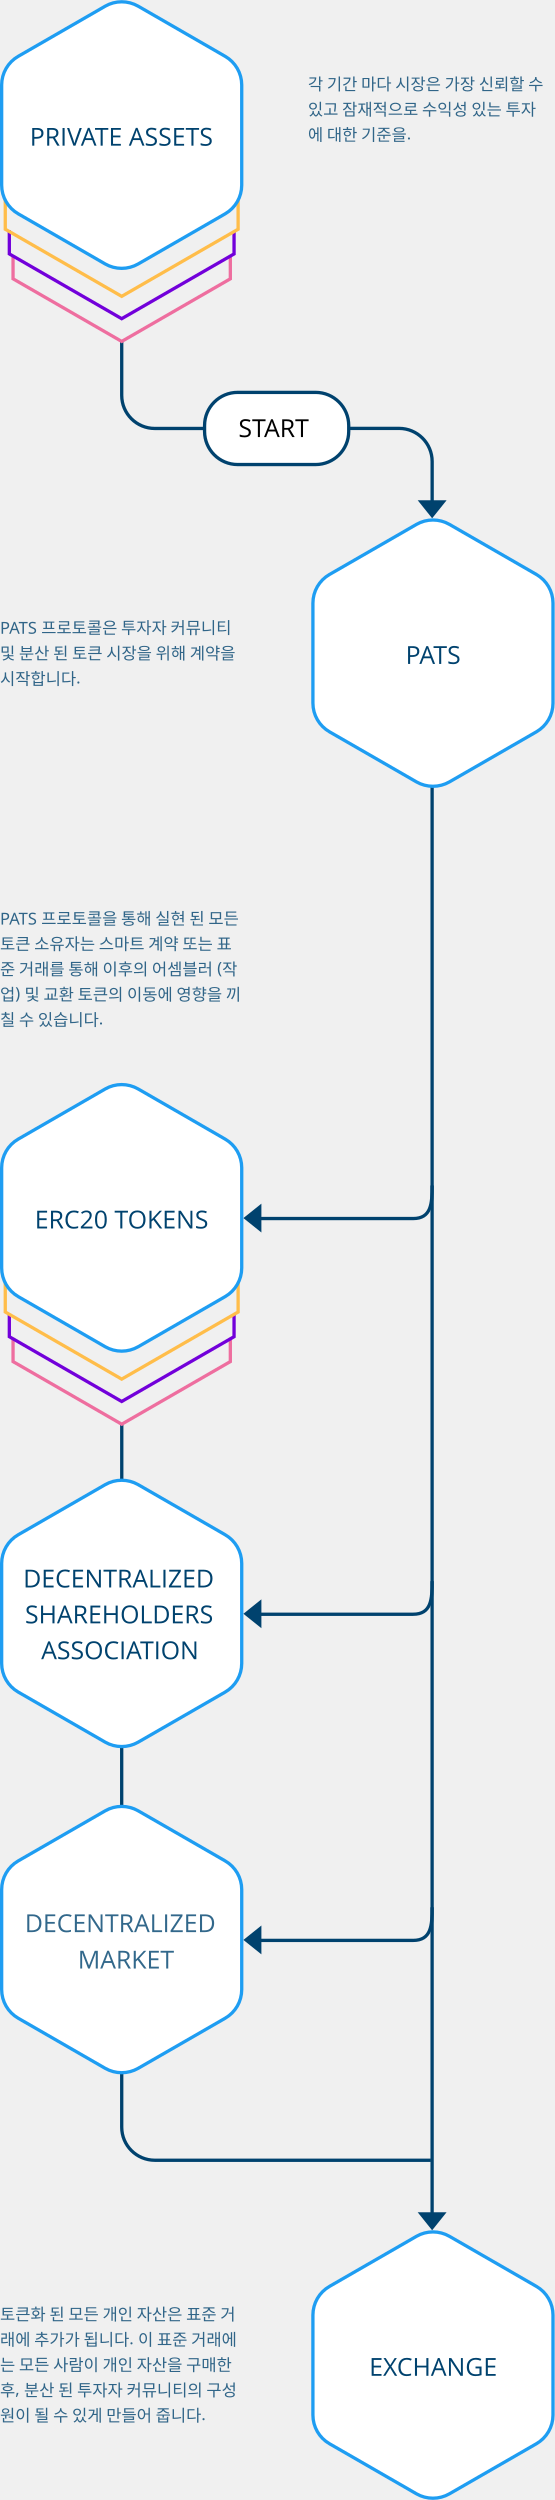
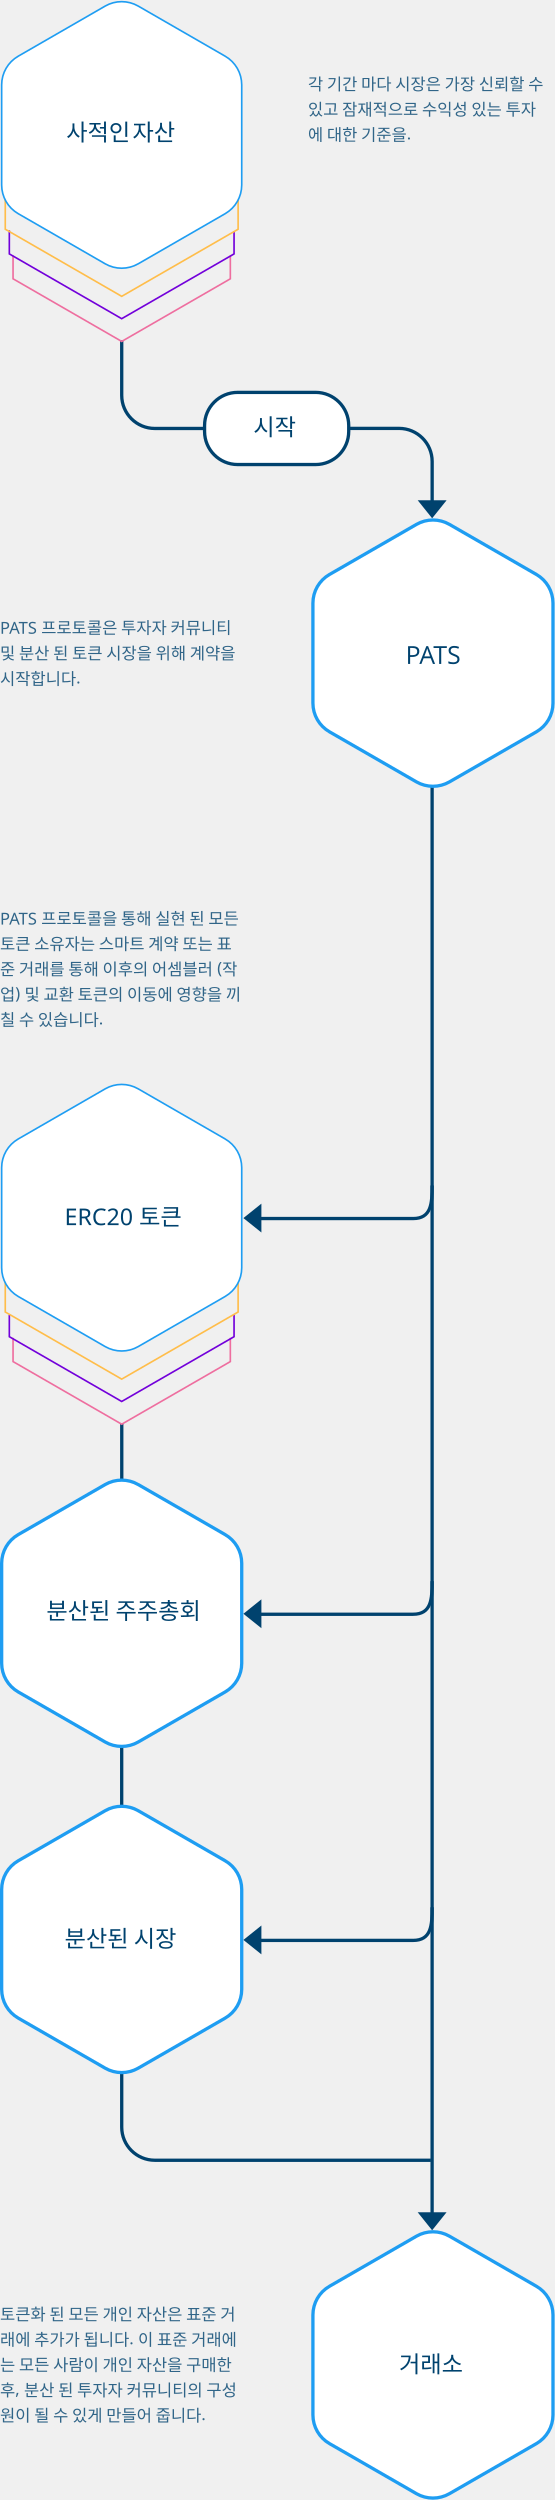
<svg xmlns="http://www.w3.org/2000/svg" width="335" height="1510" viewBox="0 0 335 1510">
  <g fill="none" fill-rule="evenodd">
    <path d="M73.501 1091.01v-36M73.543 894.034V860.02M211.12 258.748h29.898c11.046 0 20 8.955 20 20v28.785" stroke="#00426E" stroke-width="2" />
-     <path fill="#00426E" d="M252.299 302.175h17.434l-8.717 10.883z" />
+     <path fill="#00426E" fill-rule="nonzero" d="M252.299 302.175h17.434l-8.717 10.883z" />
    <path d="M124.42 258.794H93.516c-11.045 0-20-8.954-20-20v-33.17M260.997 474.346V1345" stroke="#00426E" stroke-width="2" />
-     <path fill="#00426E" d="M252.284 1336.221h17.434L261 1347.104z" />
-     <g stroke-width="2">
-       <path stroke="#EE6E9F" d="M139.12 154.25v14.148L73.5 206.225 7.88 168.398v-13.976" />
-       <path stroke="#7200DA" d="M141.367 139.519v13.846L73.5 192.487 5.633 153.365v-14.2" />
-       <path stroke="#FFBD4A" d="M73.5 16.842l70.32 40.536v81.073L73.5 178.987 3.18 138.451V57.378z" />
-       <path d="M83.488 3.758l52.5 30.264A20 20 0 0 1 146 51.349v60.475a20 20 0 0 1-10.012 17.327l-52.5 30.264a20 20 0 0 1-19.976 0l-52.5-30.264A20 20 0 0 1 1 111.824V51.349a20 20 0 0 1 10.012-17.327l52.5-30.264a20 20 0 0 1 19.976 0z" stroke="#1E9DF2" fill="#FFF" />
+     <path fill="#00426E" fill-rule="nonzero" d="M252.284 1336.221h17.434L261 1347.104z" />
+     <path stroke="#EE6E9F" d="M139.12 154.25v14.148L73.5 206.225 7.88 168.398v-13.976" />
+     <path stroke="#7200DA" d="M141.367 139.519v13.846L73.5 192.487 5.633 153.365v-14.2" />
+     <path stroke="#FFBD4A" d="M73.5 16.842l70.32 40.536v81.073L73.5 178.987 3.18 138.451V57.378z" />
+     <path d="M83.488 3.673l52.5 30.264A20 20 0 0 1 146 51.264v60.475a20 20 0 0 1-10.012 17.327l-52.5 30.264a20 20 0 0 1-19.976 0l-52.5-30.264A20 20 0 0 1 1 111.739V51.264a20 20 0 0 1 10.012-17.327l52.5-30.264a20 20 0 0 1 19.976 0z" stroke="#1E9DF2" fill="#FFF" fill-rule="nonzero" />
+     <g opacity=".8" fill="#00426E" font-family="BMHANNA, BM HANNA_TTF" font-size="10">
+       <text transform="translate(186 46)">
+         <tspan x="0" y="8.455">각 기간 마다 시장은 가장 신뢰할 수</tspan>
+       </text>
+       <text transform="translate(186 46)">
+         <tspan x="0" y="23.727">있고 잠재적으로 수익성 있는 투자</tspan>
+       </text>
+       <text transform="translate(186 46)">
+         <tspan x="0" y="39">에 대한 기준을.</tspan>
+       </text>
    </g>
-     <text transform="translate(186 46)" fill="#00426E" font-family="BMHANNA, BM HANNA_TTF" font-size="10" opacity=".8">
-       <tspan x="0" y="8.455">각 기간 마다 시장은 가장 신뢰할 수</tspan>
-       <tspan x="0" y="23.727">있고 잠재적으로 수익성 있는 투자</tspan>
-       <tspan x="0" y="39">에 대한 기준을.</tspan>
+     <g fill="#00426E" font-family="AppleSDGothicNeo-Regular, Apple SD Gothic Neo" font-size="14">
+       <text transform="translate(40 72)">
+         <tspan x="0" y="13">사적인</tspan>
+       </text>
+       <text transform="translate(40 72)">
+         <tspan x="39.998" y="13">자산</tspan>
+       </text>
+     </g>
+     <rect width="87.062" height="43.585" rx="20" transform="translate(123.561 237)" fill="#FFF" fill-rule="nonzero" stroke="#00426E" stroke-width="2" />
+     <g fill-rule="nonzero">
+       <path d="M271.48 316.747l52.5 30.233A20 20 0 0 1 334 364.312v60.376a20 20 0 0 1-10.02 17.332l-52.5 30.233a20 20 0 0 1-19.96 0l-52.5-30.233A20 20 0 0 1 189 424.688v-60.376a20 20 0 0 1 10.02-17.332l52.5-30.233a20 20 0 0 1 19.96 0z" stroke="#1E9DF2" stroke-width="2" fill="#FFF" />
+       <path d="M253.262 393.412c0 1.084-.37 1.918-1.11 2.501-.74.584-1.798.876-3.175.876h-1.26V401h-1.245v-10.708h2.776c2.676 0 4.014 1.04 4.014 3.12zm-5.545 2.307h1.12c1.104 0 1.903-.178 2.396-.534.493-.357.74-.928.74-1.714 0-.708-.232-1.236-.696-1.582-.464-.347-1.187-.52-2.168-.52h-1.392v4.35zm13.77 5.281l-1.333-3.406h-4.292L254.543 401h-1.26l4.234-10.752h1.047L262.776 401h-1.29zm-1.721-4.526l-1.245-3.318c-.162-.42-.328-.935-.499-1.546-.107.47-.26.984-.461 1.546l-1.26 3.318h3.465zm6.73 4.526h-1.245v-9.602h-3.39v-1.106h8.027v1.106h-3.391V401zm11.046-2.85c0 .943-.342 1.678-1.026 2.205-.683.528-1.611.791-2.783.791-1.27 0-2.246-.163-2.93-.49v-1.201c.44.185.918.332 1.436.439.517.107 1.03.161 1.538.161.83 0 1.455-.157 1.875-.472.42-.315.63-.753.63-1.315 0-.371-.075-.675-.224-.912-.149-.237-.398-.455-.747-.655s-.88-.428-1.593-.681c-.996-.357-1.707-.78-2.135-1.268-.427-.488-.64-1.125-.64-1.911 0-.825.31-1.482.93-1.97.62-.489 1.44-.733 2.46-.733 1.065 0 2.044.195 2.938.586l-.389 1.084c-.883-.371-1.743-.557-2.578-.557-.659 0-1.174.142-1.545.425-.371.283-.557.677-.557 1.18 0 .37.069.675.205.911.137.237.368.454.692.652.325.198.822.416 1.49.656 1.124.4 1.897.83 2.319 1.289.422.459.634 1.054.634 1.787z" fill="#00426E" />
+     </g>
+     <g opacity=".8" fill="#00426E" font-family="BMHANNA, BM HANNA_TTF" font-size="10">
+       <text transform="translate(0 374)">
+         <tspan x="0" y="8.8">PATS 프로토콜은 투자자 커뮤니티</tspan>
+       </text>
+       <text transform="translate(0 374)">
+         <tspan x="0" y="24.2">및 분산 된 토큰 시장을 위해 계약을</tspan>
+       </text>
+       <text transform="translate(0 374)">
+         <tspan x="0" y="39.6">시작합니다.</tspan>
+       </text>
+     </g>
+     <path stroke="#EE6E9F" d="M139.12 808.074v14.324L73.5 860.225 7.88 822.398v-14.38" />
+     <path stroke="#7200DA" d="M141.367 794.222v13.143L73.5 846.487 5.633 807.365v-13.143" />
+     <path stroke="#FFBD4A" d="M73.5 670.842l70.32 40.536v81.073L73.5 832.987 3.18 792.451v-81.073z" />
+     <path d="M83.488 657.673l52.5 30.264A20 20 0 0 1 146 705.264v60.475a20 20 0 0 1-10.012 17.327l-52.5 30.264a20 20 0 0 1-19.976 0l-52.5-30.264A20 20 0 0 1 1 765.739v-60.475a20 20 0 0 1 10.012-17.327l52.5-30.264a20 20 0 0 1 19.976 0z" stroke="#1E9DF2" fill="#FFF" fill-rule="nonzero" />
+     <path d="M83.48 896.668l52.5 30.233A20 20 0 0 1 146 944.233v60.376a20 20 0 0 1-10.02 17.332l-52.5 30.232a20 20 0 0 1-19.96 0l-52.5-30.232A20 20 0 0 1 1 1004.609v-60.376A20 20 0 0 1 11.02 926.9l52.5-30.233a20 20 0 0 1 19.96 0z" fill="#FFF" fill-rule="nonzero" stroke="#1E9DF2" stroke-width="2" />
+     <path d="M260.257 1304.794H93.517c-11.046 0-20-8.954-20-20v-33.17" stroke="#00426E" stroke-width="2" />
+     <g fill="#FFF" fill-rule="nonzero" stroke="#1E9DF2" stroke-width="2">
+       <path d="M83.48 1093.668l52.5 30.233a20 20 0 0 1 10.02 17.332v60.376a20 20 0 0 1-10.02 17.332l-52.5 30.232a20 20 0 0 1-19.96 0l-52.5-30.232A20 20 0 0 1 1 1201.609v-60.376a20 20 0 0 1 10.02-17.332l52.5-30.233a20 20 0 0 1 19.96 0z" />
+     </g>
+     <text font-family="AppleSDGothicNeo-Regular, Apple SD Gothic Neo" font-size="14" fill="#00426E" transform="translate(0 1)">
+       <tspan x="39" y="1175">분산된 시장</tspan>
    </text>
-     <path d="M26.262 80.412c0 1.084-.37 1.918-1.11 2.501-.74.584-1.798.876-3.175.876h-1.26V88h-1.245V77.292h2.776c2.676 0 4.014 1.04 4.014 3.12zm-5.545 2.307h1.12c1.104 0 1.903-.178 2.396-.534.493-.357.74-.928.74-1.714 0-.708-.232-1.236-.696-1.582-.464-.347-1.187-.52-2.168-.52h-1.392v4.35zm9.031.828V88h-1.245V77.292h2.937c1.313 0 2.284.251 2.911.754.628.503.941 1.26.941 2.27 0 1.417-.717 2.374-2.153 2.872L36.047 88h-1.472l-2.593-4.453h-2.234zm0-1.07h1.707c.879 0 1.523-.174 1.933-.523.41-.35.615-.873.615-1.571 0-.708-.208-1.218-.626-1.53-.417-.313-1.087-.47-2.01-.47h-1.619v4.095zM37.775 88V77.292h1.246V88h-1.246zm10.298-10.708h1.34L45.554 88h-1.23l-3.838-10.708h1.319l2.46 6.929c.284.796.508 1.57.674 2.321.176-.79.406-1.58.689-2.365l2.446-6.885zM57.016 88l-1.333-3.406h-4.292L50.073 88h-1.26l4.233-10.752h1.048L58.305 88h-1.289zm-1.721-4.526l-1.245-3.318c-.161-.42-.327-.935-.498-1.546-.108.47-.261.984-.462 1.546l-1.26 3.318h3.465zM62.025 88h-1.244v-9.602H57.39v-1.106h8.027v1.106h-3.391V88zm10.973 0h-5.97V77.292h5.97v1.106h-4.725v3.45h4.439v1.098h-4.439v3.94h4.725V88zm13 0l-1.333-3.406h-4.292L79.055 88h-1.26l4.233-10.752h1.048L87.287 88h-1.289zm-1.721-4.526l-1.245-3.318c-.161-.42-.327-.935-.498-1.546-.108.47-.262.984-.462 1.546l-1.26 3.318h3.465zm10.525 1.677c0 .942-.342 1.677-1.026 2.204-.683.528-1.611.791-2.783.791-1.27 0-2.246-.163-2.93-.49v-1.201c.44.185.918.332 1.436.439.518.107 1.03.161 1.538.161.83 0 1.455-.157 1.875-.472.42-.315.63-.753.63-1.315 0-.371-.074-.675-.223-.912-.15-.237-.398-.455-.747-.655-.35-.2-.88-.428-1.593-.681-.997-.357-1.708-.78-2.135-1.268-.428-.488-.641-1.125-.641-1.911 0-.825.31-1.482.93-1.97.62-.489 1.44-.733 2.46-.733 1.065 0 2.044.195 2.938.586l-.388 1.084c-.884-.371-1.744-.557-2.579-.557-.659 0-1.174.142-1.545.425-.371.283-.557.677-.557 1.18 0 .37.069.675.205.911.137.237.368.454.693.652.324.198.821.416 1.49.656 1.123.4 1.896.83 2.318 1.289.423.459.634 1.054.634 1.787zm8.232 0c0 .942-.342 1.677-1.025 2.204-.684.528-1.612.791-2.783.791-1.27 0-2.247-.163-2.93-.49v-1.201c.44.185.918.332 1.435.439.518.107 1.03.161 1.539.161.83 0 1.455-.157 1.875-.472.42-.315.63-.753.63-1.315 0-.371-.075-.675-.224-.912-.149-.237-.398-.455-.747-.655-.35-.2-.88-.428-1.593-.681-.996-.357-1.708-.78-2.135-1.268-.427-.488-.64-1.125-.64-1.911 0-.825.31-1.482.93-1.97.62-.489 1.44-.733 2.46-.733 1.065 0 2.044.195 2.937.586l-.388 1.084c-.884-.371-1.743-.557-2.578-.557-.66 0-1.174.142-1.546.425-.37.283-.556.677-.556 1.18 0 .37.068.675.205.911.137.237.367.454.692.652.325.198.822.416 1.49.656 1.124.4 1.896.83 2.319 1.289.422.459.633 1.054.633 1.787zm8.16 2.849h-5.97V77.292h5.97v1.106h-4.725v3.45h4.439v1.098h-4.439v3.94h4.724V88zm5.668 0h-1.245v-9.602h-3.39v-1.106h8.026v1.106h-3.39V88zm11.045-2.85c0 .943-.342 1.678-1.025 2.205-.684.528-1.611.791-2.783.791-1.27 0-2.246-.163-2.93-.49v-1.201c.44.185.918.332 1.435.439.518.107 1.03.161 1.539.161.83 0 1.455-.157 1.875-.472.42-.315.63-.753.63-1.315 0-.371-.075-.675-.224-.912-.149-.237-.398-.455-.747-.655-.35-.2-.88-.428-1.593-.681-.996-.357-1.708-.78-2.135-1.268-.427-.488-.64-1.125-.64-1.911 0-.825.31-1.482.93-1.97.62-.489 1.44-.733 2.46-.733 1.065 0 2.044.195 2.937.586l-.388 1.084c-.884-.371-1.743-.557-2.578-.557-.66 0-1.174.142-1.545.425-.372.283-.557.677-.557 1.18 0 .37.068.675.205.911.137.237.367.454.692.652.325.198.822.416 1.49.656 1.124.4 1.896.83 2.319 1.289.422.459.633 1.054.633 1.787z" fill="#00426E" />
-     <rect fill="#FFF" width="87.062" height="43.585" rx="20" transform="translate(123.561 237)" stroke="#00426E" stroke-width="2" />
-     <path d="M151.515 261.15c0 .943-.342 1.678-1.026 2.205-.683.528-1.611.791-2.783.791-1.27 0-2.246-.163-2.93-.49v-1.201c.44.185.918.332 1.436.439.517.107 1.03.161 1.538.161.83 0 1.455-.157 1.875-.472.42-.315.63-.753.63-1.315 0-.371-.075-.675-.224-.912-.148-.237-.397-.455-.747-.655-.349-.2-.88-.428-1.593-.681-.996-.357-1.707-.78-2.135-1.268-.427-.488-.64-1.125-.64-1.911 0-.825.31-1.482.93-1.97.62-.489 1.44-.733 2.46-.733 1.065 0 2.044.195 2.938.586l-.389 1.084c-.883-.371-1.743-.557-2.578-.557-.659 0-1.174.142-1.545.425-.371.283-.557.677-.557 1.18 0 .37.069.675.205.911.137.237.368.454.693.652.324.198.821.416 1.49.656 1.123.4 1.896.83 2.318 1.289.422.459.634 1.054.634 1.787zM157 264h-1.245v-9.602h-3.39v-1.106h8.027v1.106H157V264zm10.687 0l-1.333-3.406h-4.292L160.743 264h-1.26l4.234-10.752h1.047L168.976 264h-1.29zm-1.722-4.526l-1.245-3.318c-.16-.42-.327-.935-.498-1.546-.107.47-.261.984-.461 1.546l-1.26 3.318h3.464zm5.728.073V264h-1.245v-10.708h2.937c1.313 0 2.284.251 2.911.754.628.503.941 1.26.941 2.27 0 1.417-.717 2.374-2.153 2.872l2.908 4.812h-1.472l-2.593-4.453h-2.234zm0-1.07h1.706c.88 0 1.524-.174 1.934-.523.41-.35.615-.873.615-1.571 0-.708-.208-1.218-.626-1.53-.417-.313-1.088-.47-2.01-.47h-1.62v4.095zM183.016 264h-1.245v-9.602h-3.391v-1.106h8.027v1.106h-3.39V264z" fill="#000" />
-     <path d="M271.48 316.747l52.5 30.233A20 20 0 0 1 334 364.312v60.376a20 20 0 0 1-10.02 17.332l-52.5 30.233a20 20 0 0 1-19.96 0l-52.5-30.233A20 20 0 0 1 189 424.688v-60.376a20 20 0 0 1 10.02-17.332l52.5-30.233a20 20 0 0 1 19.96 0z" stroke="#1E9DF2" stroke-width="2" fill="#FFF" />
-     <path d="M253.262 393.412c0 1.084-.37 1.918-1.11 2.501-.74.584-1.798.876-3.175.876h-1.26V401h-1.245v-10.708h2.776c2.676 0 4.014 1.04 4.014 3.12zm-5.545 2.307h1.12c1.104 0 1.903-.178 2.396-.534.493-.357.74-.928.74-1.714 0-.708-.232-1.236-.696-1.582-.464-.347-1.187-.52-2.168-.52h-1.392v4.35zm13.77 5.281l-1.333-3.406h-4.292L254.543 401h-1.26l4.234-10.752h1.047L262.776 401h-1.29zm-1.721-4.526l-1.245-3.318c-.162-.42-.328-.935-.499-1.546-.107.47-.26.984-.461 1.546l-1.26 3.318h3.465zm6.73 4.526h-1.245v-9.602h-3.39v-1.106h8.027v1.106h-3.391V401zm11.046-2.85c0 .943-.342 1.678-1.026 2.205-.683.528-1.611.791-2.783.791-1.27 0-2.246-.163-2.93-.49v-1.201c.44.185.918.332 1.436.439.517.107 1.03.161 1.538.161.83 0 1.455-.157 1.875-.472.42-.315.63-.753.63-1.315 0-.371-.075-.675-.224-.912-.149-.237-.398-.455-.747-.655s-.88-.428-1.593-.681c-.996-.357-1.707-.78-2.135-1.268-.427-.488-.64-1.125-.64-1.911 0-.825.31-1.482.93-1.97.62-.489 1.44-.733 2.46-.733 1.065 0 2.044.195 2.938.586l-.389 1.084c-.883-.371-1.743-.557-2.578-.557-.659 0-1.174.142-1.545.425-.371.283-.557.677-.557 1.18 0 .37.069.675.205.911.137.237.368.454.692.652.325.198.822.416 1.49.656 1.124.4 1.897.83 2.319 1.289.422.459.634 1.054.634 1.787z" fill="#00426E" />
-     <text transform="translate(0 374)" fill="#00426E" font-family="BMHANNA, BM HANNA_TTF" font-size="10" opacity=".8">
-       <tspan x="0" y="8.8">PATS 프로토콜은 투자자 커뮤니티</tspan>
-       <tspan x="0" y="24.2">및 분산 된 토큰 시장을 위해 계약을</tspan>
-       <tspan x="0" y="39.6">시작합니다.</tspan>
-     </text>
-     <g stroke-width="2">
-       <path stroke="#EE6E9F" d="M139.12 808.074v14.324L73.5 860.225 7.88 822.398v-14.38" />
-       <path stroke="#7200DA" d="M141.367 794.222v13.143L73.5 846.487 5.633 807.365v-13.143" />
-       <path stroke="#FFBD4A" d="M73.5 670.842l70.32 40.536v81.073L73.5 832.987 3.18 792.451v-81.073z" />
-       <path d="M83.488 657.758l52.5 30.264A20 20 0 0 1 146 705.349v60.475a20 20 0 0 1-10.012 17.327l-52.5 30.264a20 20 0 0 1-19.976 0l-52.5-30.264A20 20 0 0 1 1 765.824v-60.475a20 20 0 0 1 10.012-17.327l52.5-30.264a20 20 0 0 1 19.976 0z" stroke="#1E9DF2" fill="#FFF" />
-     </g>
-     <path d="M28.441 742h-5.969v-10.708h5.97v1.106h-4.725v3.45h4.439v1.098h-4.439v3.94h4.724V742zm3.619-4.453V742h-1.246v-10.708h2.937c1.314 0 2.284.251 2.912.754.627.503.941 1.26.941 2.27 0 1.417-.718 2.374-2.153 2.872L38.358 742h-1.472l-2.593-4.453H32.06zm0-1.07h1.706c.879 0 1.524-.174 1.934-.523.41-.35.615-.873.615-1.571 0-.708-.209-1.218-.626-1.53-.418-.313-1.088-.47-2.01-.47h-1.62v4.095zm12.612-4.226c-1.177 0-2.106.392-2.787 1.176-.681.784-1.022 1.857-1.022 3.219 0 1.401.329 2.484.985 3.248.657.764 1.593 1.147 2.81 1.147.746 0 1.598-.135 2.555-.403v1.091c-.742.278-1.657.417-2.746.417-1.577 0-2.794-.478-3.651-1.435-.857-.957-1.286-2.317-1.286-4.08 0-1.103.207-2.07.62-2.9a4.443 4.443 0 0 1 1.786-1.919c.78-.45 1.696-.674 2.75-.674 1.124 0 2.105.205 2.945.615l-.527 1.07c-.811-.381-1.622-.572-2.432-.572zM55.849 742H48.81v-1.047l2.82-2.835c.86-.869 1.426-1.49 1.7-1.86.273-.371.478-.733.614-1.084.137-.352.205-.73.205-1.135 0-.572-.173-1.025-.52-1.36-.346-.334-.827-.5-1.442-.5-.445 0-.866.072-1.264.219-.398.146-.841.413-1.33.798l-.644-.827c.987-.82 2.06-1.23 3.223-1.23 1.006 0 1.794.257 2.366.772.57.515.857 1.207.857 2.076 0 .679-.19 1.35-.572 2.014-.38.665-1.094 1.504-2.138 2.52l-2.344 2.292v.06h5.508V742zm8.635-5.369c0 1.85-.292 3.233-.875 4.146-.584.913-1.476 1.37-2.677 1.37-1.153 0-2.03-.468-2.63-1.403-.6-.935-.9-2.306-.9-4.113 0-1.865.29-3.25.87-4.152.582-.904 1.468-1.355 2.66-1.355 1.162 0 2.044.47 2.647 1.413.603.942.905 2.307.905 4.094zm-5.852 0c0 1.558.183 2.692.55 3.402.365.71.949 1.066 1.75 1.066.81 0 1.397-.36 1.761-1.08.364-.72.546-1.85.546-3.388 0-1.538-.182-2.664-.546-3.38-.364-.715-.95-1.073-1.761-1.073-.801 0-1.385.353-1.75 1.059-.367.705-.55 1.837-.55 3.394zM73.896 742H72.65v-9.602h-3.39v-1.106h8.027v1.106h-3.391V742zm13.996-5.369c0 1.714-.433 3.062-1.3 4.043-.867.982-2.071 1.472-3.614 1.472-1.578 0-2.795-.482-3.652-1.446-.857-.964-1.285-2.325-1.285-4.083 0-1.743.43-3.095 1.29-4.054.858-.96 2.08-1.44 3.661-1.44 1.538 0 2.74.489 3.604 1.465.864.977 1.296 2.325 1.296 4.043zm-8.533 0c0 1.45.31 2.55.927 3.3.618.75 1.515 1.124 2.692 1.124 1.186 0 2.082-.373 2.688-1.12.605-.748.908-1.849.908-3.304 0-1.44-.302-2.533-.905-3.277-.603-.745-1.495-1.117-2.677-1.117-1.186 0-2.088.375-2.706 1.124-.618.75-.927 1.84-.927 3.27zM98.014 742H96.55l-3.903-5.193-1.121.996V742H90.28v-10.708h1.245v5.31l4.856-5.31h1.472l-4.307 4.65L98.014 742zm7.442 0h-5.97v-10.708h5.97v1.106h-4.725v3.45h4.439v1.098h-4.439v3.94h4.725V742zm10.737 0h-1.421l-5.852-8.987h-.059c.078 1.055.118 2.022.118 2.9V742h-1.15v-10.708h1.406l5.837 8.95h.059c-.01-.132-.032-.555-.066-1.27a22.05 22.05 0 0 1-.037-1.535v-6.145h1.165V742zm8.987-2.85c0 .943-.342 1.678-1.026 2.205-.683.528-1.611.791-2.783.791-1.27 0-2.246-.163-2.93-.49v-1.201c.44.185.918.332 1.436.439.518.107 1.03.161 1.538.161.83 0 1.455-.157 1.875-.472.42-.315.63-.753.63-1.315 0-.371-.075-.675-.223-.912-.15-.237-.398-.455-.748-.655-.349-.2-.88-.428-1.593-.681-.996-.357-1.707-.78-2.135-1.268-.427-.488-.64-1.125-.64-1.911 0-.825.31-1.482.93-1.97.62-.489 1.44-.733 2.46-.733 1.065 0 2.044.195 2.938.586l-.388 1.084c-.884-.371-1.744-.557-2.579-.557-.659 0-1.174.142-1.545.425-.371.283-.557.677-.557 1.18 0 .37.069.675.205.911.137.237.368.454.693.652.324.198.821.416 1.49.656 1.123.4 1.896.83 2.318 1.289.423.459.634 1.054.634 1.787z" fill="#00426E" />
-     <g>
-       <path d="M83.48 896.747l52.5 30.233A20 20 0 0 1 146 944.312v60.376a20 20 0 0 1-10.02 17.332l-52.5 30.233a20 20 0 0 1-19.96 0l-52.5-30.233A20 20 0 0 1 1 1004.688v-60.376a20 20 0 0 1 10.02-17.332l52.5-30.233a20 20 0 0 1 19.96 0z" fill="#FFF" stroke="#1E9DF2" stroke-width="2" />
-       <g fill="#00426E">
-         <path d="M24.02 953.377c0 1.767-.48 3.119-1.44 4.054s-2.34 1.402-4.142 1.402h-2.966v-10.708h3.281c1.665 0 2.96.462 3.882 1.385.923.922 1.385 2.212 1.385 3.867zm-1.319.044c0-1.397-.35-2.449-1.05-3.157-.702-.708-1.743-1.062-3.125-1.062h-1.809v8.555h1.516c1.485 0 2.6-.365 3.348-1.095.747-.73 1.12-1.81 1.12-3.241zm9.675 5.412h-5.969v-10.708h5.97v1.106h-4.725v3.45h4.439v1.099h-4.439v3.94h4.724v1.113zm6.958-9.748c-1.176 0-2.105.392-2.786 1.175-.682.784-1.022 1.857-1.022 3.22 0 1.4.328 2.483.985 3.248.657.764 1.593 1.146 2.809 1.146.747 0 1.599-.134 2.556-.403v1.091c-.742.279-1.658.418-2.747.418-1.577 0-2.794-.479-3.65-1.436-.858-.957-1.286-2.317-1.286-4.08 0-1.103.206-2.07.619-2.9a4.443 4.443 0 0 1 1.787-1.919c.779-.449 1.695-.673 2.75-.673 1.123 0 2.105.205 2.944.615l-.527 1.07c-.81-.382-1.621-.572-2.432-.572zm10.848 9.748h-5.97v-10.708h5.97v1.106h-4.724v3.45h4.438v1.099h-4.438v3.94h4.724v1.113zm10.737 0h-1.421l-5.852-8.986h-.059c.079 1.054.118 2.021.118 2.9v6.086h-1.15v-10.708h1.406l5.837 8.95h.059c-.01-.131-.032-.555-.066-1.27a22.05 22.05 0 0 1-.037-1.535v-6.145h1.165v10.708zm6.24 0h-1.245v-9.602h-3.391v-1.106h8.027v1.106h-3.39v9.602zm6.248-4.453v4.453h-1.245v-10.708h2.937c1.313 0 2.284.252 2.911.755.627.503.941 1.26.941 2.27 0 1.416-.718 2.373-2.153 2.871l2.908 4.812h-1.473l-2.592-4.453h-2.234zm0-1.07h1.706c.88 0 1.524-.174 1.934-.523.41-.349.615-.873.615-1.57 0-.709-.209-1.22-.626-1.532-.418-.312-1.088-.468-2.01-.468h-1.62v4.094zm14.758 5.523l-1.333-3.405H82.54l-1.318 3.405h-1.26l4.233-10.752h1.048l4.211 10.752h-1.289zm-1.721-4.526l-1.245-3.318c-.161-.42-.327-.935-.498-1.545-.108.468-.262.984-.462 1.545l-1.26 3.318h3.465zm4.482 4.526v-10.708h1.245v9.58h4.725v1.128h-5.97zm7.786 0v-10.708h1.245v10.708h-1.245zm10.671 0h-7.36v-.974l5.683-8.613h-5.508v-1.12h7.024v.973l-5.683 8.606h5.844v1.128zm8.042 0h-5.969v-10.708h5.97v1.106H112.7v3.45h4.439v1.099H112.7v3.94h4.724v1.113zm10.92-5.456c0 1.767-.479 3.119-1.439 4.054-.959.935-2.34 1.402-4.141 1.402h-2.967v-10.708h3.282c1.665 0 2.959.462 3.881 1.385.923.922 1.385 2.212 1.385 3.867zm-1.318.044c0-1.397-.35-2.449-1.05-3.157-.701-.708-1.743-1.062-3.124-1.062h-1.81v8.555h1.517c1.484 0 2.6-.365 3.347-1.095.747-.73 1.12-1.81 1.12-3.241zM22.6 977.65c0 .943-.34 1.678-1.025 2.205-.683.528-1.61.791-2.783.791-1.27 0-2.246-.163-2.93-.49v-1.201c.44.185.919.332 1.436.439.518.107 1.03.161 1.538.161.83 0 1.455-.157 1.875-.472.42-.315.63-.753.63-1.315 0-.371-.074-.675-.223-.912-.15-.237-.398-.455-.747-.655-.35-.2-.88-.428-1.593-.681-.996-.357-1.708-.78-2.135-1.268-.428-.488-.641-1.125-.641-1.911 0-.825.31-1.482.93-1.97.62-.489 1.44-.733 2.46-.733 1.065 0 2.044.195 2.938.586l-.388 1.084c-.884-.371-1.743-.557-2.578-.557-.66 0-1.175.142-1.546.425-.371.283-.557.677-.557 1.18 0 .37.069.675.206.911.136.237.367.454.692.652.324.198.821.416 1.49.656 1.123.4 1.896.83 2.318 1.289.423.459.634 1.054.634 1.787zm10.32 2.85h-1.244v-5.04h-5.64v5.04H24.79v-10.708h1.245v4.556h5.64v-4.556h1.245V980.5zm9.669 0l-1.333-3.406h-4.292l-1.319 3.406h-1.26l4.234-10.752h1.047l4.212 10.752h-1.29zm-1.722-4.526l-1.245-3.318c-.16-.42-.327-.935-.498-1.546-.107.47-.26.984-.461 1.546l-1.26 3.318h3.464zm5.728.073v4.453H45.35v-10.708h2.937c1.313 0 2.284.251 2.911.754.628.503.941 1.26.941 2.27 0 1.417-.717 2.374-2.153 2.872l2.908 4.812h-1.472l-2.593-4.453h-2.234zm0-1.07h1.707c.878 0 1.523-.174 1.933-.523.41-.35.615-.873.615-1.571 0-.708-.208-1.218-.626-1.53-.417-.313-1.087-.47-2.01-.47h-1.619v4.095zm13.997 5.523h-5.97v-10.708h5.97v1.106h-4.725v3.45h4.439v1.098h-4.439v3.94h4.725v1.114zm10.503 0h-1.246v-5.04h-5.64v5.04h-1.244v-10.708h1.245v4.556h5.64v-4.556h1.245V980.5zm12.231-5.369c0 1.714-.433 3.062-1.3 4.043-.867.982-2.072 1.472-3.615 1.472-1.577 0-2.794-.482-3.65-1.446-.858-.964-1.286-2.325-1.286-4.083 0-1.743.43-3.095 1.289-4.054.86-.96 2.08-1.44 3.662-1.44 1.538 0 2.74.489 3.604 1.465.864.977 1.296 2.325 1.296 4.043zm-8.533 0c0 1.45.31 2.55.927 3.3s1.515 1.124 2.691 1.124c1.187 0 2.083-.373 2.688-1.12.606-.748.909-1.849.909-3.304 0-1.44-.302-2.533-.905-3.277-.603-.745-1.495-1.117-2.677-1.117-1.186 0-2.089.375-2.706 1.124-.618.75-.927 1.84-.927 3.27zm10.92 5.369v-10.708h1.246v9.58h4.724v1.128h-5.97zm16.334-5.457c0 1.768-.48 3.12-1.44 4.054-.959.935-2.34 1.403-4.141 1.403h-2.967v-10.708h3.282c1.665 0 2.959.461 3.881 1.384.923.923 1.385 2.212 1.385 3.867zm-1.319.044c0-1.396-.35-2.448-1.05-3.156-.701-.708-1.743-1.062-3.125-1.062h-1.809v8.554h1.517c1.484 0 2.6-.365 3.347-1.095.747-.73 1.12-1.81 1.12-3.24zm9.676 5.413h-5.97v-10.708h5.97v1.106h-4.725v3.45h4.439v1.098h-4.439v3.94h4.725v1.114zm3.618-4.453v4.453h-1.245v-10.708h2.937c1.313 0 2.284.251 2.911.754.627.503.941 1.26.941 2.27 0 1.417-.718 2.374-2.153 2.872l2.908 4.812h-1.473l-2.592-4.453h-2.234zm0-1.07h1.706c.88 0 1.524-.174 1.934-.523.41-.35.615-.873.615-1.571 0-.708-.209-1.218-.626-1.53-.418-.313-1.088-.47-2.01-.47h-1.62v4.095zm14.07 2.674c0 .942-.342 1.677-1.026 2.204-.683.528-1.611.791-2.783.791-1.27 0-2.246-.163-2.93-.49v-1.201c.44.185.918.332 1.436.439.517.107 1.03.161 1.538.161.83 0 1.455-.157 1.875-.472.42-.315.63-.753.63-1.315 0-.371-.075-.675-.224-.912-.149-.237-.398-.455-.747-.655s-.88-.428-1.593-.681c-.996-.357-1.707-.78-2.135-1.268-.427-.488-.64-1.125-.64-1.911 0-.825.31-1.482.93-1.97.62-.489 1.44-.733 2.46-.733 1.065 0 2.044.195 2.938.586l-.389 1.084c-.883-.371-1.743-.557-2.578-.557-.659 0-1.174.142-1.545.425-.371.283-.557.677-.557 1.18 0 .37.069.675.205.911.137.237.368.454.692.652.325.198.822.416 1.49.656 1.124.4 1.897.83 2.319 1.289.422.459.634 1.054.634 1.787zM33.065 1002.167l-1.333-3.406H27.44l-1.318 3.406h-1.26l4.233-10.752h1.048l4.211 10.752h-1.289zm-1.721-4.527l-1.245-3.318c-.161-.42-.327-.935-.498-1.545-.108.469-.261.984-.462 1.545l-1.26 3.318h3.465zm10.525 1.678c0 .942-.342 1.677-1.025 2.204-.684.527-1.612.791-2.784.791-1.27 0-2.246-.163-2.93-.49v-1.202c.44.186.919.332 1.436.44.518.107 1.03.16 1.538.16.83 0 1.455-.157 1.875-.472.42-.315.63-.753.63-1.314 0-.371-.074-.675-.223-.912-.15-.237-.398-.455-.747-.656-.35-.2-.88-.427-1.593-.68-.996-.357-1.708-.78-2.135-1.268-.428-.488-.641-1.125-.641-1.912 0-.825.31-1.481.93-1.97.62-.488 1.44-.732 2.46-.732 1.065 0 2.044.195 2.938.586l-.388 1.084c-.884-.371-1.743-.557-2.578-.557-.66 0-1.175.142-1.546.425-.37.283-.556.676-.556 1.18 0 .37.068.674.205.911.136.237.367.454.692.652.324.198.821.416 1.49.655 1.123.4 1.896.83 2.318 1.29.423.458.634 1.054.634 1.787zm8.232 0c0 .942-.341 1.677-1.025 2.204-.684.527-1.611.791-2.783.791-1.27 0-2.246-.163-2.93-.49v-1.202c.44.186.918.332 1.436.44.517.107 1.03.16 1.538.16.83 0 1.455-.157 1.875-.472.42-.315.63-.753.63-1.314 0-.371-.075-.675-.224-.912-.149-.237-.398-.455-.747-.656-.349-.2-.88-.427-1.593-.68-.996-.357-1.708-.78-2.135-1.268-.427-.488-.64-1.125-.64-1.912 0-.825.31-1.481.93-1.97.62-.488 1.44-.732 2.46-.732 1.065 0 2.044.195 2.937.586l-.388 1.084c-.884-.371-1.743-.557-2.578-.557-.66 0-1.174.142-1.545.425-.371.283-.557.676-.557 1.18 0 .37.068.674.205.911.137.237.367.454.692.652.325.198.822.416 1.49.655 1.124.4 1.896.83 2.319 1.29.422.458.633 1.054.633 1.787zm11.485-2.52c0 1.714-.434 3.062-1.3 4.043-.867.981-2.072 1.472-3.615 1.472-1.577 0-2.794-.482-3.651-1.446-.857-.965-1.285-2.326-1.285-4.084 0-1.743.43-3.094 1.289-4.054.86-.96 2.08-1.439 3.662-1.439 1.538 0 2.74.488 3.603 1.465.865.977 1.297 2.324 1.297 4.043zm-8.533 0c0 1.45.309 2.55.927 3.3.617.75 1.514 1.124 2.691 1.124 1.187 0 2.083-.374 2.688-1.12.606-.748.908-1.849.908-3.304 0-1.44-.301-2.533-.904-3.278-.603-.744-1.496-1.117-2.677-1.117-1.187 0-2.089.375-2.706 1.125-.618.75-.927 1.84-.927 3.27zm15.505-4.38c-1.176 0-2.105.392-2.787 1.176-.68.783-1.021 1.856-1.021 3.219 0 1.401.328 2.484.985 3.248.657.764 1.593 1.146 2.809 1.146.747 0 1.599-.134 2.556-.403v1.092c-.742.278-1.658.417-2.747.417-1.577 0-2.794-.478-3.65-1.435-.858-.957-1.286-2.317-1.286-4.08 0-1.104.206-2.07.619-2.9a4.443 4.443 0 0 1 1.787-1.92c.779-.449 1.695-.673 2.75-.673 1.123 0 2.104.205 2.944.615l-.527 1.07c-.81-.381-1.621-.572-2.432-.572zm4.878 9.749v-10.708h1.245v10.708h-1.245zm10.913 0l-1.333-3.406h-4.292l-1.318 3.406h-1.26l4.234-10.752h1.047l4.211 10.752H84.35zm-1.72-4.527l-1.246-3.318c-.161-.42-.327-.935-.498-1.545-.107.469-.261.984-.461 1.545l-1.26 3.318h3.464zm6.73 4.527h-1.245v-9.602h-3.391v-1.106h8.027v1.106h-3.39v9.602zm5.003 0v-10.708h1.245v10.708h-1.245zm13.476-5.369c0 1.714-.433 3.062-1.3 4.043-.867.981-2.071 1.472-3.614 1.472-1.578 0-2.795-.482-3.652-1.446-.856-.965-1.285-2.326-1.285-4.084 0-1.743.43-3.094 1.29-4.054.859-.96 2.08-1.439 3.661-1.439 1.538 0 2.74.488 3.604 1.465.864.977 1.296 2.324 1.296 4.043zm-8.533 0c0 1.45.31 2.55.927 3.3.618.75 1.515 1.124 2.692 1.124 1.186 0 2.082-.374 2.688-1.12.605-.748.908-1.849.908-3.304 0-1.44-.302-2.533-.905-3.278-.603-.744-1.495-1.117-2.677-1.117-1.186 0-2.088.375-2.706 1.125-.618.75-.927 1.84-.927 3.27zm19.285 5.369h-1.42l-5.853-8.987h-.058c.078 1.055.117 2.021.117 2.9v6.087h-1.15v-10.708h1.406l5.837 8.95h.06a81.37 81.37 0 0 1-.067-1.27 22.049 22.049 0 0 1-.036-1.535v-6.145h1.164v10.708z" />
-       </g>
-     </g>
-     <path d="M260.257 1304.794H93.517c-11.046 0-20-8.954-20-20v-33.17" stroke="#00426E" stroke-width="2" />
-     <g>
-       <path d="M83.48 1093.747l52.5 30.233a20 20 0 0 1 10.02 17.332v60.376a20 20 0 0 1-10.02 17.332l-52.5 30.233a20 20 0 0 1-19.96 0l-52.5-30.233A20 20 0 0 1 1 1201.688v-60.376a20 20 0 0 1 10.02-17.332l52.5-30.233a20 20 0 0 1 19.96 0z" fill="#FFF" stroke="#1E9DF2" stroke-width="2" />
-       <g fill="#32688B">
-         <path d="M25.02 1161.543c0 1.768-.48 3.12-1.44 4.054-.96.935-2.34 1.403-4.142 1.403h-2.966v-10.708h3.281c1.665 0 2.96.461 3.882 1.384.923.923 1.385 2.212 1.385 3.867zm-1.319.044c0-1.396-.35-2.448-1.05-3.156-.702-.708-1.743-1.062-3.125-1.062h-1.809v8.554h1.516c1.485 0 2.6-.365 3.348-1.095.747-.73 1.12-1.81 1.12-3.24zm9.675 5.413h-5.969v-10.708h5.97v1.106h-4.725v3.45h4.439v1.098h-4.439v3.94h4.724V1167zm6.958-9.749c-1.176 0-2.105.392-2.786 1.176-.682.784-1.022 1.857-1.022 3.219 0 1.401.328 2.484.985 3.248.657.764 1.593 1.147 2.809 1.147.747 0 1.599-.135 2.556-.403v1.091c-.742.278-1.658.417-2.747.417-1.577 0-2.794-.478-3.65-1.435-.858-.957-1.286-2.317-1.286-4.08 0-1.103.206-2.07.619-2.9a4.443 4.443 0 0 1 1.787-1.919c.779-.45 1.695-.674 2.75-.674 1.123 0 2.105.205 2.944.615l-.527 1.07c-.81-.381-1.621-.572-2.432-.572zM51.182 1167h-5.97v-10.708h5.97v1.106h-4.724v3.45h4.438v1.098h-4.438v3.94h4.724V1167zm10.737 0h-1.421l-5.852-8.987h-.059c.079 1.055.118 2.022.118 2.9V1167h-1.15v-10.708h1.406l5.837 8.95h.059c-.01-.132-.032-.555-.066-1.27a22.05 22.05 0 0 1-.037-1.535v-6.145h1.165V1167zm6.24 0h-1.245v-9.602h-3.391v-1.106h8.027v1.106h-3.39V1167zm6.248-4.453V1167h-1.245v-10.708h2.937c1.313 0 2.284.251 2.911.754.627.503.941 1.26.941 2.27 0 1.417-.718 2.374-2.153 2.872l2.908 4.812h-1.473l-2.592-4.453h-2.234zm0-1.07h1.706c.88 0 1.524-.174 1.934-.523.41-.35.615-.873.615-1.571 0-.708-.209-1.218-.626-1.53-.418-.313-1.088-.47-2.01-.47h-1.62v4.095zM89.165 1167l-1.333-3.406H83.54L82.222 1167h-1.26l4.233-10.752h1.048L90.454 1167h-1.289zm-1.721-4.526l-1.245-3.318c-.161-.42-.327-.935-.498-1.546-.108.47-.262.984-.462 1.546l-1.26 3.318h3.465zm4.482 4.526v-10.708h1.245v9.58h4.725V1167h-5.97zm7.786 0v-10.708h1.245V1167h-1.245zm10.671 0h-7.36v-.974l5.683-8.613h-5.508v-1.121h7.024v.974l-5.683 8.606h5.844V1167zm8.042 0h-5.969v-10.708h5.97v1.106H113.7v3.45h4.439v1.098H113.7v3.94h4.724V1167zm10.92-5.457c0 1.768-.479 3.12-1.439 4.054-.959.935-2.34 1.403-4.141 1.403h-2.967v-10.708h3.282c1.665 0 2.959.461 3.881 1.384.923.923 1.385 2.212 1.385 3.867zm-1.318.044c0-1.396-.35-2.448-1.05-3.156-.701-.708-1.743-1.062-3.124-1.062h-1.81v8.554h1.517c1.484 0 2.6-.365 3.347-1.095.747-.73 1.12-1.81 1.12-3.24zM53.21 1189l-3.632-9.492h-.058c.068.752.102 1.645.102 2.68V1189h-1.15v-10.708h1.875l3.391 8.833h.059l3.42-8.833h1.86V1189h-1.244v-6.9c0-.79.034-1.65.102-2.578h-.059L54.214 1189h-1.003zm15.536 0l-1.333-3.406H63.12L61.802 1189h-1.26l4.234-10.752h1.047L70.035 1189h-1.29zm-1.722-4.526l-1.245-3.318c-.16-.42-.327-.935-.498-1.546-.107.47-.261.984-.461 1.546l-1.26 3.318h3.464zm5.728.073V1189h-1.245v-10.708h2.937c1.313 0 2.284.251 2.911.754.628.503.941 1.26.941 2.27 0 1.417-.717 2.374-2.153 2.872l2.908 4.812h-1.472l-2.593-4.453h-2.234zm0-1.07h1.706c.88 0 1.524-.174 1.934-.523.41-.35.615-.873.615-1.571 0-.708-.208-1.218-.626-1.53-.417-.313-1.088-.47-2.01-.47h-1.619v4.095zM88.514 1189h-1.465l-3.904-5.193-1.12.996V1189h-1.246v-10.708h1.245v5.31l4.856-5.31h1.473l-4.307 4.65 4.468 6.058zm7.441 0h-5.97v-10.708h5.97v1.106h-4.724v3.45h4.438v1.098h-4.438v3.94h4.724V1189zm5.669 0h-1.245v-9.602h-3.391v-1.106h8.027v1.106h-3.391V1189z" />
-       </g>
-     </g>
-     <g fill="#00426E" font-family="BMHANNA, BM HANNA_TTF" font-size="10" opacity=".8">
+     <g opacity=".8" fill="#00426E" font-family="BMHANNA, BM HANNA_TTF" font-size="10">
      <text transform="translate(0 550)">
        <tspan x="0" y="8.455">PATS 프로토콜을 통해 실현 된 모든</tspan>
+       </text>
+       <text transform="translate(0 550)">
        <tspan x="0" y="23.727">토큰 소유자는 스마트 계약 또는 표</tspan>
+       </text>
+       <text transform="translate(0 550)">
        <tspan x="0" y="39">준 거래를 통해 이후의 어셈블러 (작</tspan>
+       </text>
+       <text transform="translate(0 550)">
        <tspan x="0" y="54.273">업) 및 교환 토큰의 이동에 영향을 끼</tspan>
+       </text>
+       <text transform="translate(0 550)">
        <tspan x="0" y="69.545">칠 수 있습니다.</tspan>
      </text>
    </g>
    <g>
-       <path d="M271.48 1350.747l52.5 30.233a20 20 0 0 1 10.02 17.332v60.376a20 20 0 0 1-10.02 17.332l-52.5 30.233a20 20 0 0 1-19.96 0l-52.5-30.233a20 20 0 0 1-10.02-17.332v-60.376a20 20 0 0 1 10.02-17.332l52.5-30.233a20 20 0 0 1 19.96 0z" stroke="#1E9DF2" stroke-width="2" fill="#FFF" />
-       <path d="M230.441 1435h-5.969v-10.708h5.97v1.106h-4.725v3.45h4.439v1.098h-4.439v3.94h4.724V1435zm9.5 0h-1.414l-2.878-4.71-2.93 4.71h-1.318l3.56-5.596-3.318-5.112h1.377l2.658 4.24 2.68-4.24h1.327l-3.318 5.068 3.574 5.64zm5.815-9.749c-1.176 0-2.105.392-2.787 1.176-.68.784-1.021 1.857-1.021 3.219 0 1.401.328 2.484.985 3.248.657.764 1.593 1.147 2.809 1.147.747 0 1.599-.135 2.556-.403v1.091c-.742.278-1.658.417-2.747.417-1.577 0-2.794-.478-3.65-1.435-.858-.957-1.286-2.317-1.286-4.08 0-1.103.206-2.07.619-2.9a4.443 4.443 0 0 1 1.787-1.919c.779-.45 1.695-.674 2.75-.674 1.123 0 2.104.205 2.944.615l-.527 1.07c-.81-.381-1.621-.572-2.432-.572zm13.008 9.749h-1.245v-5.04h-5.64v5.04h-1.245v-10.708h1.245v4.556h5.64v-4.556h1.245V1435zm9.668 0l-1.333-3.406h-4.292L261.49 1435h-1.26l4.233-10.752h1.048L269.72 1435h-1.289zm-1.721-4.526l-1.245-3.318c-.161-.42-.327-.935-.498-1.546-.108.47-.261.984-.462 1.546l-1.26 3.318h3.465zm12.847 4.526h-1.421l-5.852-8.987h-.059c.078 1.055.117 2.022.117 2.9V1435h-1.15v-10.708h1.407l5.837 8.95h.059c-.01-.132-.032-.555-.066-1.27a22.05 22.05 0 0 1-.037-1.535v-6.145h1.165V1435zm7.653-5.61h3.64v5.207c-.566.18-1.142.318-1.728.41a13.16 13.16 0 0 1-2.036.14c-1.621 0-2.883-.483-3.787-1.447-.903-.964-1.355-2.316-1.355-4.054 0-1.113.224-2.089.67-2.926a4.532 4.532 0 0 1 1.93-1.919c.84-.442 1.824-.663 2.952-.663 1.143 0 2.207.21 3.193.63l-.483 1.099c-.967-.41-1.897-.616-2.79-.616-1.304 0-2.322.389-3.055 1.165-.732.776-1.098 1.853-1.098 3.23 0 1.445.352 2.541 1.058 3.289.706.747 1.742 1.12 3.11 1.12.741 0 1.466-.085 2.174-.256v-3.296h-2.395v-1.113zm12.18 5.61h-5.969v-10.708h5.97v1.106h-4.725v3.45h4.439v1.098h-4.439v3.94h4.725V1435z" fill="#00426E" />
-       <g fill="#00426E" font-family="BMHANNA, BM HANNA_TTF" font-size="10" opacity=".8">
+       <path d="M271.48 1350.668l52.5 30.233a20 20 0 0 1 10.02 17.332v60.376a20 20 0 0 1-10.02 17.332l-52.5 30.232a20 20 0 0 1-19.96 0l-52.5-30.232a20 20 0 0 1-10.02-17.332v-60.376a20 20 0 0 1 10.02-17.332l52.5-30.233a20 20 0 0 1 19.96 0z" fill="#FFF" fill-rule="nonzero" stroke="#1E9DF2" stroke-width="2" />
+       <g opacity=".8" fill="#00426E" font-family="BMHANNA, BM HANNA_TTF" font-size="10">
        <text transform="translate(0 1393)">
          <tspan x="0" y="8.455">토큰화 된 모든 개인 자산은 표준 거</tspan>
+         </text>
+         <text transform="translate(0 1393)">
          <tspan x="0" y="23.727">래에 추가가 됩니다. 이 표준 거래에</tspan>
+         </text>
+         <text transform="translate(0 1393)">
          <tspan x="0" y="39">는 모든 사람이 개인 자산을 구매한</tspan>
+         </text>
+         <text transform="translate(0 1393)">
          <tspan x="0" y="54.273">후, 분산 된 투자자 커뮤니티의 구성</tspan>
+         </text>
+         <text transform="translate(0 1393)">
          <tspan x="0" y="69.545">원이 될 수 있게 만들어 줍니다.</tspan>
        </text>
      </g>
    </g>
+     <text font-family="AppleSDGothicNeo-Regular, Apple SD Gothic Neo" font-size="14" fill="#00426E" transform="translate(0 1)">
+       <tspan x="241" y="1432">거래소</tspan>
+     </text>
    <g>
-       <path fill="#00426E" d="M157.883 727v17.434L147 735.717z" />
+       <path fill="#00426E" fill-rule="nonzero" d="M157.883 727v17.434L147 735.717z" />
      <path d="M154.686 736.007h94.79c11.045 0 11.533-8.954 11.533-20" stroke="#00426E" stroke-width="2" />
    </g>
    <g>
-       <path fill="#00426E" d="M157.883 966v17.434L147 974.717z" />
+       <path fill="#00426E" fill-rule="nonzero" d="M157.883 966v17.434L147 974.717z" />
      <path d="M154.686 975.007h94.79c11.045 0 11.533-8.954 11.533-20" stroke="#00426E" stroke-width="2" />
    </g>
    <g>
-       <path fill="#00426E" d="M157.883 1163v17.434L147 1171.717z" />
+       <path fill="#00426E" fill-rule="nonzero" d="M157.883 1163v17.434L147 1171.717z" />
      <path d="M154.686 1172.007h94.79c11.045 0 11.533-8.954 11.533-20" stroke="#00426E" stroke-width="2" />
    </g>
+     <text font-family="AppleSDGothicNeo-Regular, Apple SD Gothic Neo" font-size="14" fill="#00426E" transform="translate(0 1)">
+       <tspan x="153" y="262">시작</tspan>
+     </text>
+     <text font-family="AppleSDGothicNeo-Regular, Apple SD Gothic Neo" font-size="14" fill="#00426E" transform="translate(0 1)">
+       <tspan x="39" y="739">ERC20 토큰</tspan>
+     </text>
+     <text font-family="AppleSDGothicNeo-Regular, Apple SD Gothic Neo" font-size="14" fill="#00426E" transform="translate(0 1)">
+       <tspan x="28" y="977">분산된 주주총회</tspan>
+     </text>
  </g>
</svg>
